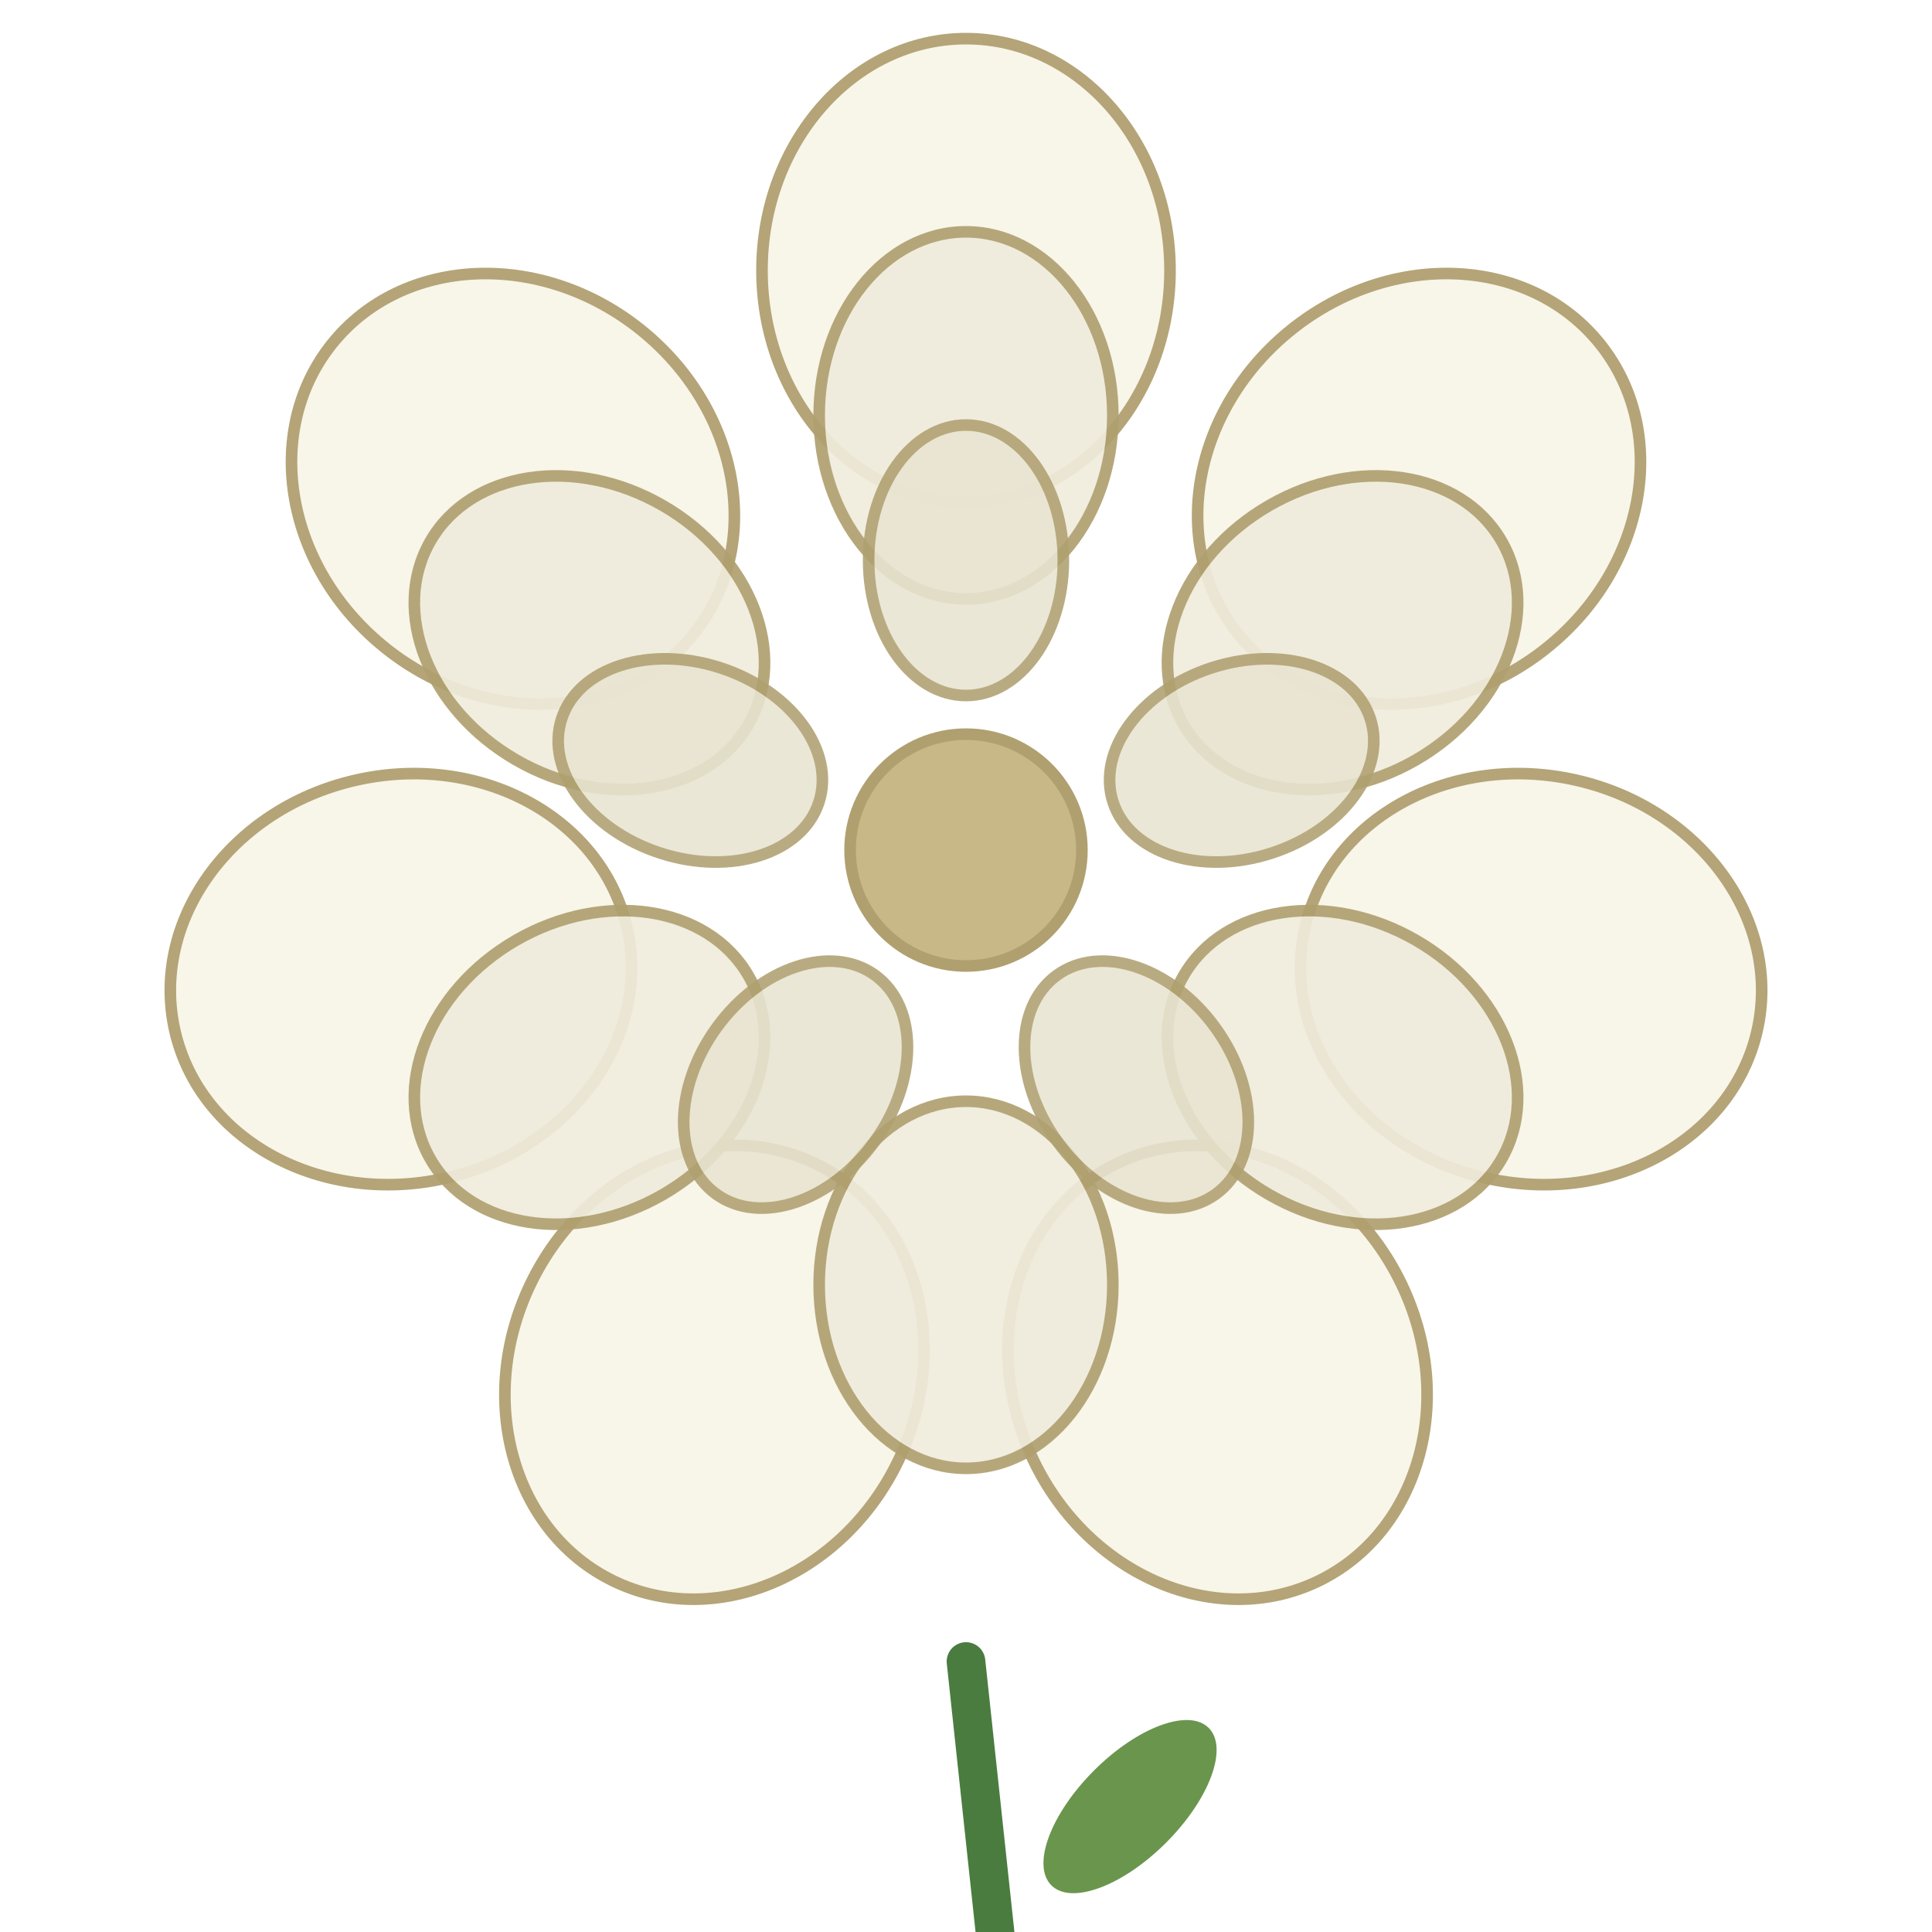
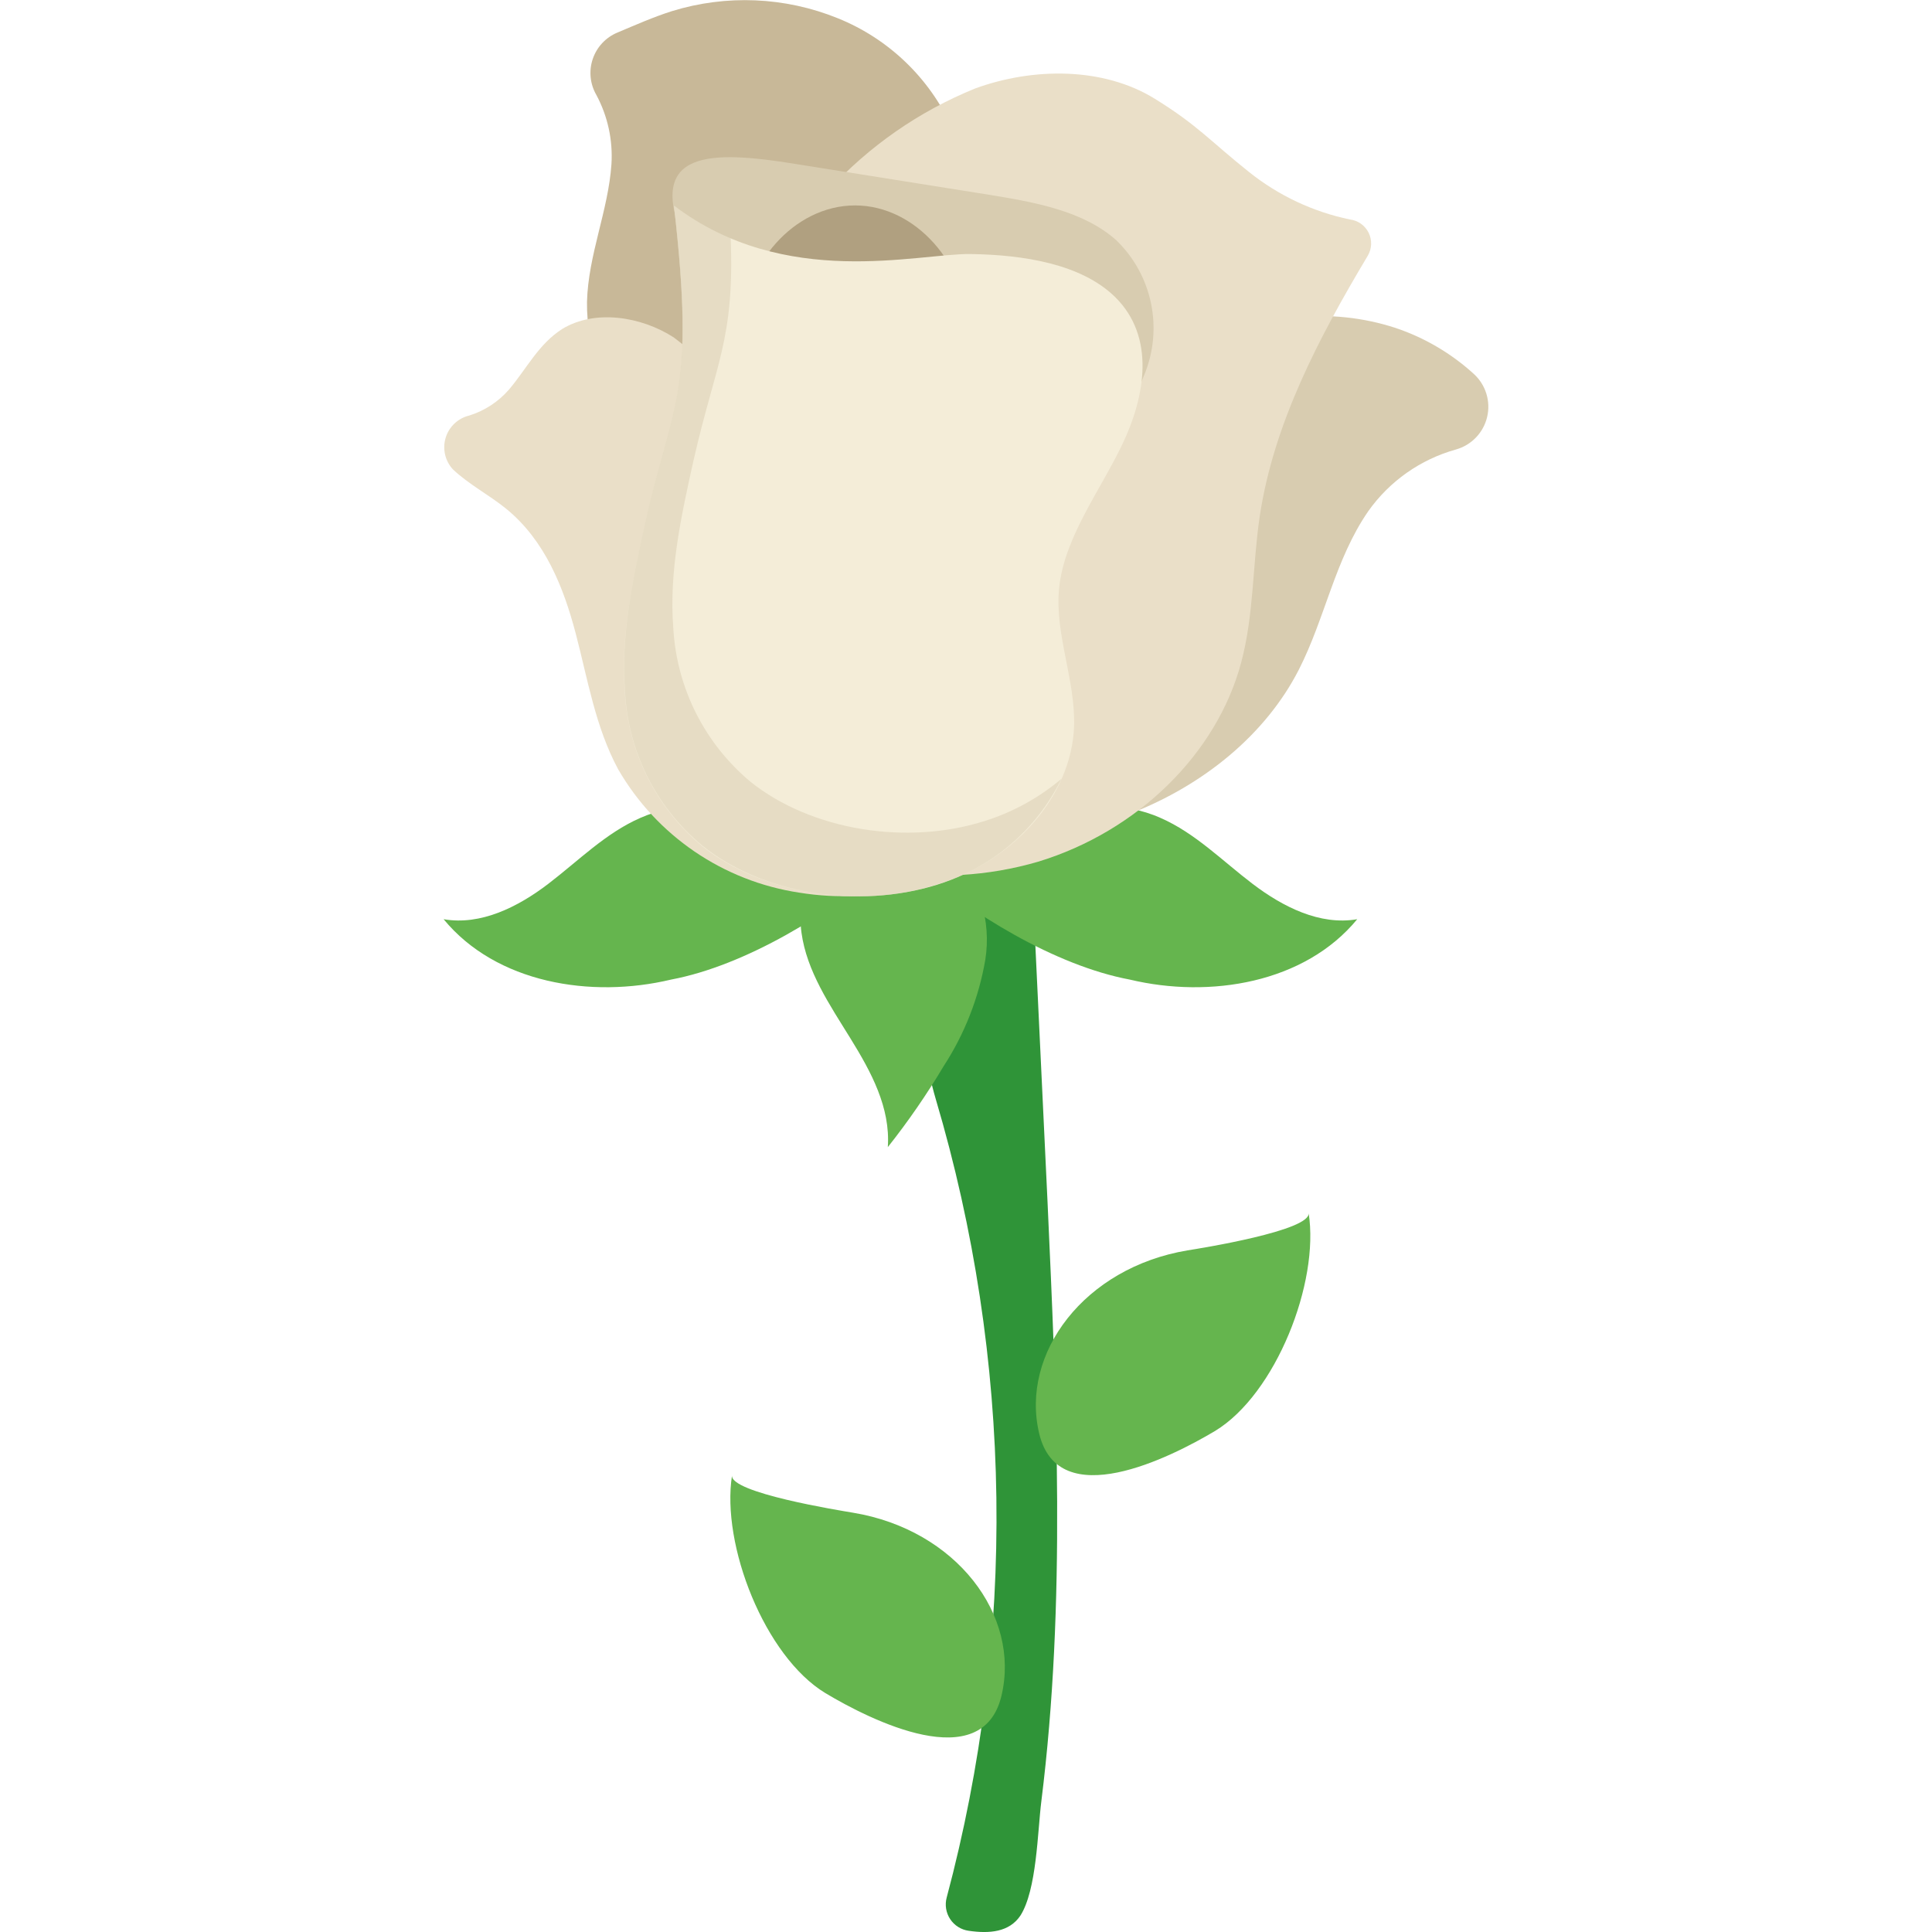
- <svg xmlns="http://www.w3.org/2000/svg" viewBox="0 0 100 100" width="100" height="100">
-   <line x1="50" y1="86" x2="53" y2="114" stroke="#4a7c3f" stroke-width="2" stroke-linecap="round" />
-   <ellipse cx="58.49" cy="93.51" rx="2.64" ry="5.76" transform="rotate(45.0 58.49 93.51)" fill="#5a8a3a" opacity="0.9" />
-   <ellipse cx="50.00" cy="14.00" rx="10.56" ry="12.00" transform="rotate(0.0 50.00 14.00)" fill="#f8f4e8" stroke="#b0a070" stroke-width="0.6" opacity="0.95" />
-   <ellipse cx="73.45" cy="25.30" rx="10.56" ry="12.00" transform="rotate(51.4 73.45 25.30)" fill="#f8f4e8" stroke="#b0a070" stroke-width="0.6" opacity="0.95" />
-   <ellipse cx="79.25" cy="50.68" rx="10.56" ry="12.00" transform="rotate(102.9 79.25 50.68)" fill="#f8f4e8" stroke="#b0a070" stroke-width="0.6" opacity="0.95" />
-   <ellipse cx="63.02" cy="71.03" rx="10.56" ry="12.00" transform="rotate(154.3 63.02 71.03)" fill="#f8f4e8" stroke="#b0a070" stroke-width="0.6" opacity="0.95" />
-   <ellipse cx="36.98" cy="71.03" rx="10.56" ry="12.00" transform="rotate(205.7 36.98 71.03)" fill="#f8f4e8" stroke="#b0a070" stroke-width="0.6" opacity="0.95" />
-   <ellipse cx="20.75" cy="50.68" rx="10.56" ry="12.00" transform="rotate(257.1 20.75 50.68)" fill="#f8f4e8" stroke="#b0a070" stroke-width="0.6" opacity="0.95" />
-   <ellipse cx="26.55" cy="25.30" rx="10.56" ry="12.00" transform="rotate(308.6 26.55 25.30)" fill="#f8f4e8" stroke="#b0a070" stroke-width="0.6" opacity="0.95" />
-   <ellipse cx="50.00" cy="21.50" rx="7.60" ry="9.50" transform="rotate(0.0 50.00 21.50)" fill="#f0ecdc" stroke="#b0a070" stroke-width="0.6" opacity="0.92" transform-origin="center" />
-   <ellipse cx="69.49" cy="32.75" rx="7.60" ry="9.50" transform="rotate(60.0 69.49 32.75)" fill="#f0ecdc" stroke="#b0a070" stroke-width="0.6" opacity="0.92" transform-origin="center" />
-   <ellipse cx="69.49" cy="55.25" rx="7.60" ry="9.50" transform="rotate(120.0 69.49 55.25)" fill="#f0ecdc" stroke="#b0a070" stroke-width="0.6" opacity="0.92" transform-origin="center" />
-   <ellipse cx="50.00" cy="66.50" rx="7.60" ry="9.50" transform="rotate(180.0 50.00 66.50)" fill="#f0ecdc" stroke="#b0a070" stroke-width="0.6" opacity="0.92" transform-origin="center" />
-   <ellipse cx="30.51" cy="55.25" rx="7.60" ry="9.50" transform="rotate(240.0 30.51 55.25)" fill="#f0ecdc" stroke="#b0a070" stroke-width="0.6" opacity="0.92" transform-origin="center" />
-   <ellipse cx="30.51" cy="32.75" rx="7.60" ry="9.50" transform="rotate(300.0 30.51 32.75)" fill="#f0ecdc" stroke="#b0a070" stroke-width="0.6" opacity="0.92" transform-origin="center" />
-   <ellipse cx="50.00" cy="29.00" rx="5.04" ry="7.00" transform="rotate(0.0 50.00 29.00)" fill="#e8e4d0" stroke="#b0a070" stroke-width="0.6" opacity="0.88" />
-   <ellipse cx="64.27" cy="39.36" rx="5.04" ry="7.00" transform="rotate(72.0 64.27 39.36)" fill="#e8e4d0" stroke="#b0a070" stroke-width="0.6" opacity="0.88" />
-   <ellipse cx="58.82" cy="56.14" rx="5.04" ry="7.00" transform="rotate(144.0 58.82 56.14)" fill="#e8e4d0" stroke="#b0a070" stroke-width="0.6" opacity="0.88" />
-   <ellipse cx="41.18" cy="56.14" rx="5.04" ry="7.00" transform="rotate(216.0 41.18 56.14)" fill="#e8e4d0" stroke="#b0a070" stroke-width="0.6" opacity="0.88" />
-   <ellipse cx="35.73" cy="39.36" rx="5.04" ry="7.00" transform="rotate(288.0 35.73 39.36)" fill="#e8e4d0" stroke="#b0a070" stroke-width="0.6" opacity="0.88" />
-   <circle cx="50" cy="44" r="6" fill="#c8b888" stroke="#b0a070" stroke-width="0.6" />
+ <svg xmlns="http://www.w3.org/2000/svg" id="Flat" height="512" viewBox="0 0 128 128" width="512">
+   <path d="m69.4 79.59-1.4-29.49-5.23 6c-2.81 2.56-1.51 4.44-1.68 9.47a22.78 22.78 0 0 0 .91 7.26 97.57 97.57 0 0 1 .72 52.89 1.76 1.76 0 0 0 1.46 2.2c1.38.2 2.68.09 3.42-1 1.09-1.7 1.14-5.57 1.39-7.57 1.65-13.2 1.01-26.52.41-39.76z" fill="#2f9438" />
+   <g fill="#65b54e">
+     <path d="m76.89 54.19c2.29 1 4.1 2.85 6.1 4.37s4.46 2.77 6.93 2.34c-3.48 4.23-9.75 5.27-15.07 4-4.95-.93-10.59-4.39-14.32-7.66 4.41-2.58 11.47-5.24 16.36-3.05z" />
+     <path d="m42.42 54.19c-2.29 1-4.11 2.85-6.1 4.37s-4.46 2.77-6.93 2.34c3.48 4.23 9.75 5.27 15.07 4 4.94-.93 10.58-4.39 14.32-7.66-4.41-2.58-11.43-5.24-16.36-3.05z" />
+     <path d="m53.1 61.79c.35 2.56 1.87 4.78 3.24 7s2.66 4.58 2.48 7.21a48.87 48.87 0 0 0 3.69-5.35 18.74 18.74 0 0 0 2.77-7.07 8.44 8.44 0 0 0 -2.15-7.06c-4.13-4.02-10.79-.14-10.03 5.27z" />
+   </g>
+   <path d="m63.08 8.48a14.09 14.09 0 0 0 -7.57-7.27 16.39 16.39 0 0 0 -11-.47c-1.23.39-2.42.92-3.61 1.42a2.9 2.9 0 0 0 -1.39 4.13 8.57 8.57 0 0 1 1 4.59c-.21 3.08-1.54 6-1.62 9.12a11.82 11.82 0 0 0 3.27 8.31 12.78 12.78 0 0 0 12.13 3.62c4.32-1.14 7.53-5.38 6.57-9.35z" fill="#c8b898" />
+   <path d="m49.52 27.88a18.09 18.09 0 0 0 -4.89-5.53c-2.14-1.38-5.21-1.88-7.39-.55-1.56 1-2.35 2.63-3.51 4a5.76 5.76 0 0 1 -2.64 1.73 2.16 2.16 0 0 0 -1.09 3.56c1.05 1 2.41 1.7 3.54 2.62 2.57 2.1 3.8 5.21 4.6 8.25s1.3 6.19 2.81 9a16.75 16.75 0 0 0 12 8.18 18.1 18.1 0 0 0 14.38-3.86z" fill="#eadfc8" />
+   <path d="m97.65 24.78a14.59 14.59 0 0 0 -5.21-3.06 16 16 0 0 0 -12.79 1.28l-20 31.69c10 3 22-1.72 26.4-10.32 1.75-3.43 2.39-7.3 4.6-10.5a10.61 10.61 0 0 1 5.81-4.09 2.94 2.94 0 0 0 1.19-5z" fill="#d8ccb0" />
+   <path d="m82.77 11.41c-2.59-2.06-3.4-3.1-6.25-4.86-3.42-2.12-8.07-2.09-11.91-.69a27 27 0 0 0 -9.76 6.79l-5.61 41.15a22.73 22.73 0 0 0 19.54 3.29c6.57-2 11.83-7.13 13.45-13.19.85-3.17.75-6.47 1.23-9.69.92-6.13 3.89-11.8 7.16-17.27a1.6 1.6 0 0 0 -1.19-2.4 15.85 15.85 0 0 1 -6.66-3.13z" fill="#eadfc8" />
+   <path d="m65.57 12.91c3 .49 6.2 1.06 8.38 3a8.1 8.1 0 0 1 1.83 9c-1.17 3-3.71 5.47-6.53 7.43-2.44 1.69-5.46 3.15-8.49 2.61-2.55-.45-4.54-2.21-6.23-4-3.93-4.14-7.1-10-9.25-15.09-2.49-5.94 1.79-5.91 7.41-5z" fill="#d8ccb0" />
+   <path d="m64.05 21.61a7.41 7.41 0 0 1 -14.81 0c0-4 3.32-8 7.41-8s7.4 4.03 7.4 8z" fill="#b0a080" />
+   <path d="m64.29 16.83c3.51.05 7.35.65 9.59 2.85 2.68 2.64 2 6.57.48 9.75s-3.89 6.22-4.2 9.63c-.27 3 1.1 6 1 9.07-.16 4.51-3.88 8.87-9.09 10.49s-11.59.62-15.56-2.57a14.26 14.26 0 0 1 -5.11-10.16c-.3-3.73.52-7.46 1.33-11.14 1.79-8.08 3.39-8.43 1.92-21.13 7.35 5.58 16.12 3.17 19.64 3.21z" fill="#f4edd8" />
+   <g opacity=".5">
+     <path d="m70.32 51.6a13.42 13.42 0 0 1 -8.25 7c-5.2 1.67-11.59.62-15.55-2.58a14.17 14.17 0 0 1 -5.11-10.16c-.3-3.74.51-7.45 1.32-11.14 1.79-8.08 3.38-8.42 1.91-21.13a17.49 17.49 0 0 0 3.77 2.17c.26 6.77-1 8.3-2.46 14.74-.82 3.68-1.64 7.41-1.34 11.14a14.29 14.29 0 0 0 5.12 10.16c4 3.2 10.35 4.25 15.55 2.58a14.67 14.67 0 0 0 5.04-2.78z" fill="#d8ccb0" />
+   </g>
+   <path d="m86.7 80.36c.73 4.62-2.18 12-6.19 14.44-3 1.79-10.39 5.5-11.66.18s3-11 9.83-12.14c.83-.13 8.2-1.31 8.02-2.48z" fill="#65b54e" />
+   <path d="m48.5 97.74c-.73 4.62 2.17 12 6.18 14.43 3 1.8 10.4 5.51 11.67.18s-3-11-9.84-12.13c-.83-.14-8.2-1.32-8.01-2.48z" fill="#65b54e" />
</svg>
